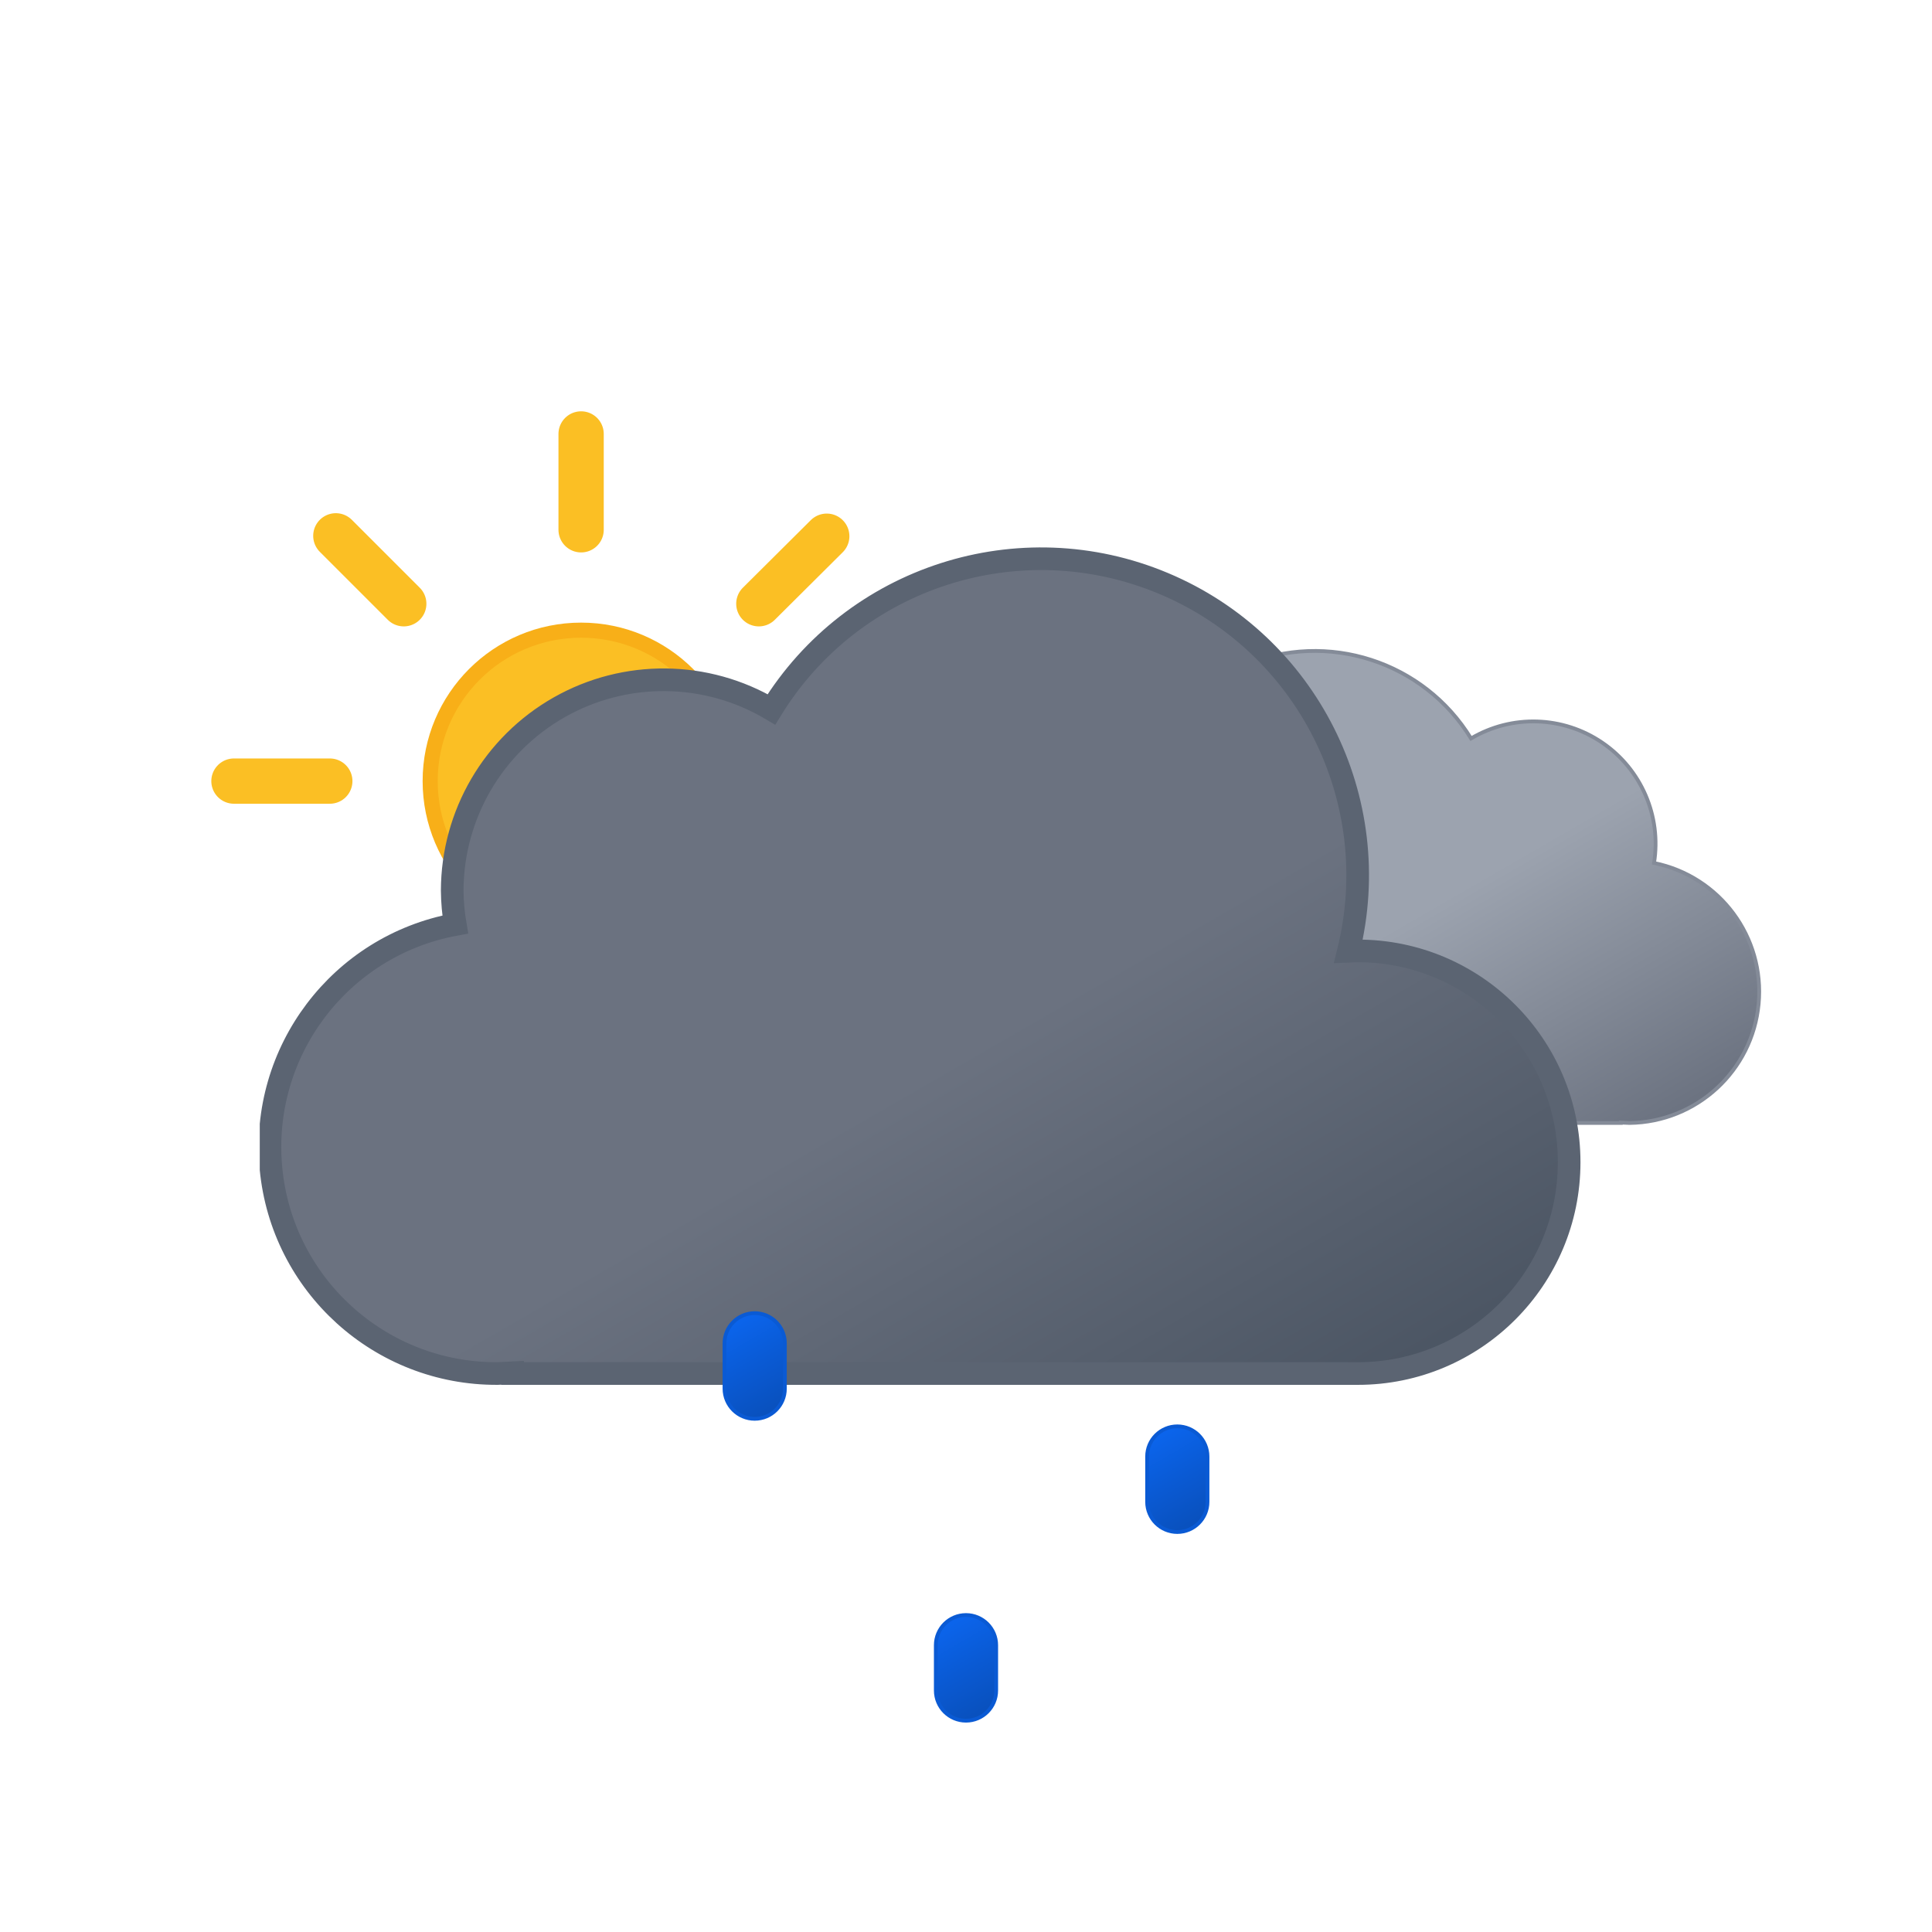
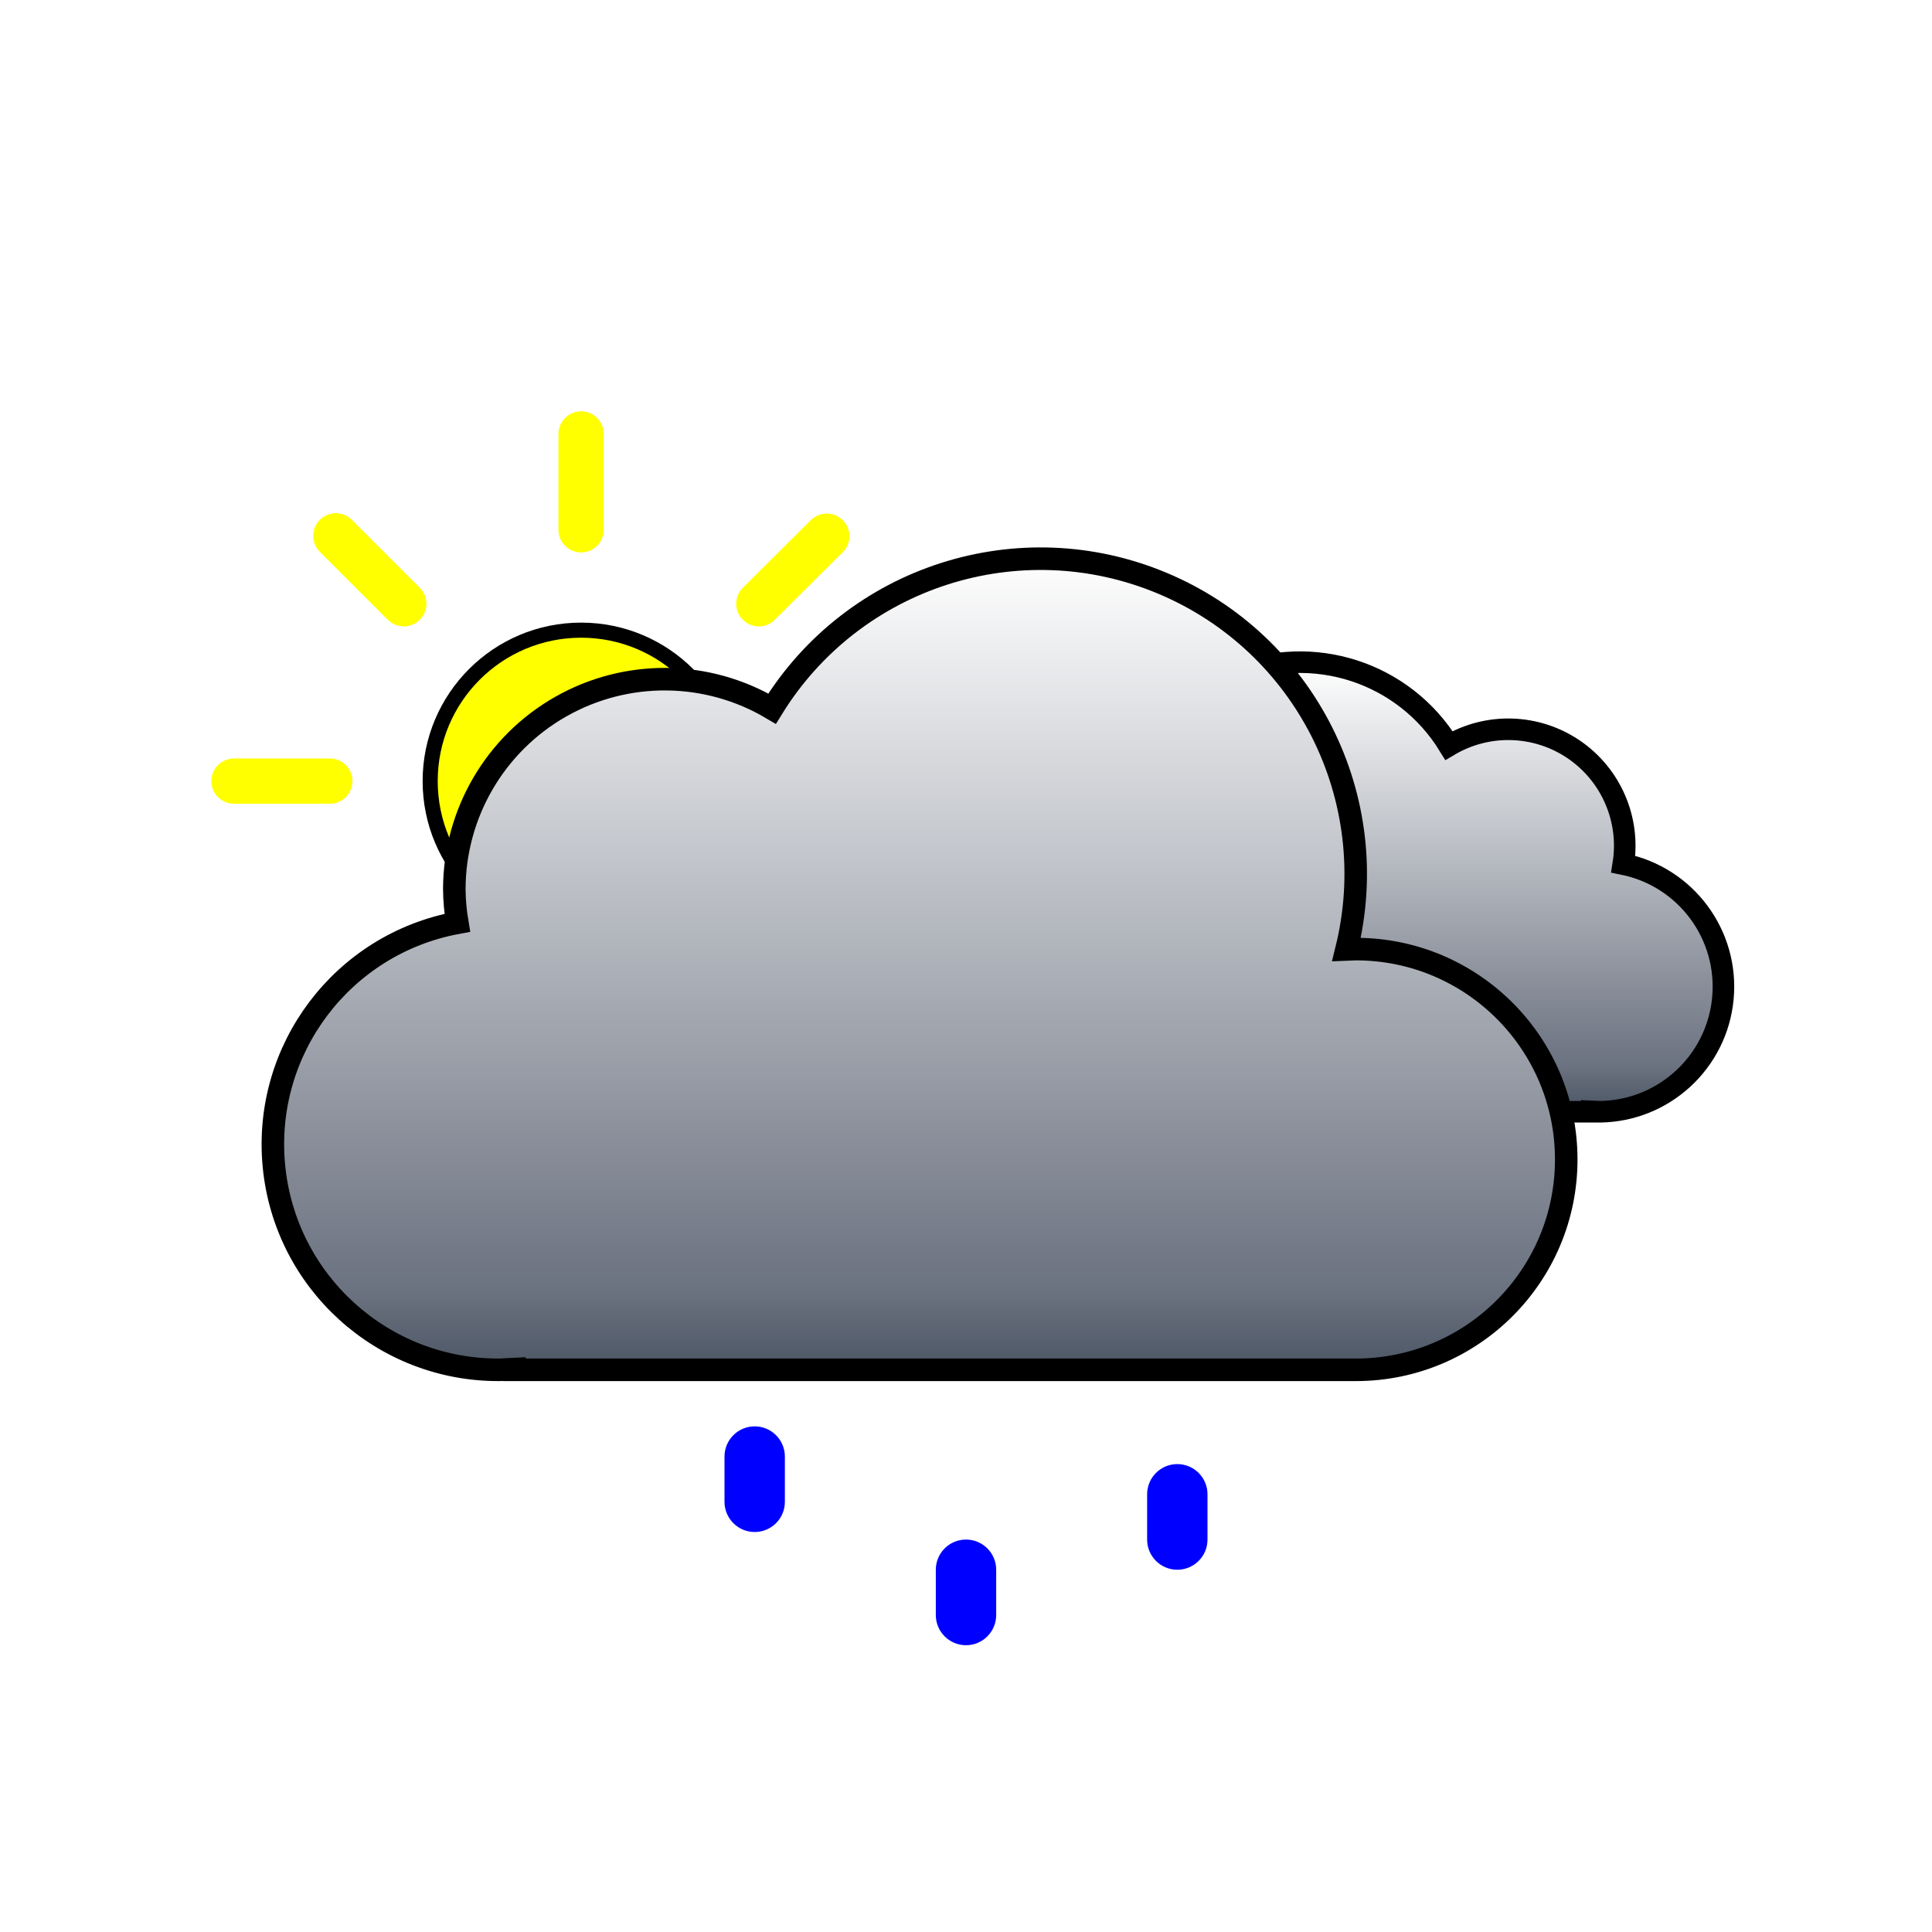
<svg xmlns="http://www.w3.org/2000/svg" xmlns:xlink="http://www.w3.org/1999/xlink" viewBox="0 0 512 512">
  <defs>
-     <linearGradient id="a" x1="52.7" x2="133.4" y1="9.6" y2="149.3" gradientUnits="userSpaceOnUse">
-       <stop offset="0" stop-color="#9ca3af" />
-       <stop offset=".5" stop-color="#9ca3af" />
-       <stop offset="1" stop-color="#6b7280" />
-     </linearGradient>
-     <linearGradient id="b" x1="99.5" x2="232.6" y1="30.7" y2="261.4" gradientUnits="userSpaceOnUse">
-       <stop offset="0" stop-color="#6b7280" />
-       <stop offset=".5" stop-color="#6b7280" />
+     <linearGradient id="cloudGradient" x1="0" y1="0" x2="0" y2="1" gradientUnits="objectBoundingBox">
+       <stop offset="0" stop-color="white" />
+       <stop offset=".9" stop-color="#6b7280" />
      <stop offset="1" stop-color="#4b5563" />
    </linearGradient>
-     <linearGradient id="c" x1="1391.9" x2="1401.4" y1="-1146.9" y2="-1122.2" gradientTransform="rotate(-9 8002.565 8259.08)" gradientUnits="userSpaceOnUse">
-       <stop offset="0" stop-color="#0b65ed" />
-       <stop offset=".5" stop-color="#0a5ad4" />
-       <stop offset="1" stop-color="#0950bc" />
-     </linearGradient>
-     <linearGradient xlink:href="#c" id="d" x1="1434.7" x2="1444.2" y1="-1059.1" y2="-1034.4" />
-     <linearGradient xlink:href="#c" id="e" x1="1497.8" x2="1507.3" y1="-1099.7" y2="-1075.1" />
-     <linearGradient id="f" x1="78" x2="118" y1="63.4" y2="132.7" gradientUnits="userSpaceOnUse">
-       <stop offset="0" stop-color="#fbbf24" />
-       <stop offset=".5" stop-color="#fbbf24" />
-       <stop offset="1" stop-color="#f59e0b" />
+     <linearGradient id="b" x1="0" y1="0" x2="0" y2="1" gradientUnits="objectBoundingBox">
+       <stop offset="0" stop-color="white" />
+       <stop offset=".9" stop-color="#6b7280" />
+       <stop offset="1" stop-color="#4b5563" />
    </linearGradient>
    <symbol id="h" viewBox="0 0 196 196">
-       <circle cx="98" cy="98" r="40" fill="url(#f)" stroke="#f8af18" stroke-miterlimit="10" stroke-width="4" />
-       <path fill="none" stroke="#fbbf24" stroke-linecap="round" stroke-miterlimit="10" stroke-width="12" d="M98 31.4V6m0 184v-25.4M145.1 51l18-17.9M33 163l18-17.9M51 51 33 33m130.1 130.1-18-18M6 98h25.4M190 98h-25.4" />
+       <circle cx="98" cy="98" r="40" fill="yellow" stroke="black" stroke-miterlimit="10" stroke-width="4" />
+       <path fill="none" stroke="yellow" stroke-linecap="round" stroke-miterlimit="10" stroke-width="12" d="M98 31.4V6m0 184v-25.4M145.1 51l18-17.9M33 163l18-17.9M51 51 33 33m130.1 130.1-18-18M6 98h25.4M190 98h-25.4" />
    </symbol>
-     <symbol id="j" viewBox="0 0 200.3 126.1">
-       <path fill="url(#a)" stroke="#848b98" stroke-miterlimit="10" d="M.5 93.2a32.4 32.4 0 0032.4 32.4h129.8v-.1l2.3.1a34.8 34.8 0 006.5-68.9 32.4 32.4 0 00-48.5-33 48.6 48.6 0 00-88.6 37.1h-1.5A32.4 32.4 0 00.5 93.1Z" />
+     <symbol id="j" viewBox="0 0 210.3 126.1">
+       <path fill="url(#cloudGradient)" stroke="black" stroke-width="6" stroke-miterlimit="10" d="M.5 93.2a32.4 32.4 0 0032.4 32.4h129.8v-.1l2.3.1a34.8 34.8 0 006.5-68.9 32.4 32.4 0 00-48.5-33 48.6 48.6 0 00-88.6 37.1h-1.5A32.4 32.4 0 00.5 93.1Z" />
    </symbol>
-     <symbol id="k" viewBox="0 0 350 222">
-       <path fill="url(#b)" stroke="#5b6472" stroke-miterlimit="10" stroke-width="6" d="m291 107-2.5.1A83.9 83.9 0 00135.6 43 56 56 0 0051 91a56.6 56.6 0 00.8 9A60 60 0 0063 219l4-.2v.2h224a56 56 0 000-112Z" />
+     <symbol id="k" viewBox="0 0 350 223">
+       <path fill="url(#b)" stroke="black" stroke-miterlimit="10" stroke-width="6" d="m291 107-2.5.1A83.9 83.9 0 00135.6 43 56 56 0 0051 91a56.6 56.6 0 00.8 9A60 60 0 0063 219l4-.2v.2h224a56 56 0 000-112Z" />
    </symbol>
    <symbol id="i" viewBox="0 0 398 222">
      <use xlink:href="#j" width="200.3" height="126.1" transform="translate(198 27)" />
      <use xlink:href="#k" width="350" height="222" />
    </symbol>
    <symbol id="g" viewBox="0 0 410.8 258">
      <use xlink:href="#h" width="196" height="196" />
      <use xlink:href="#i" width="398" height="222" transform="translate(12.84 36)" />
    </symbol>
    <symbol id="l" viewBox="0 0 129 109">
-       <path fill="url(#c)" stroke="#0a5ad4" stroke-miterlimit="10" d="M8.5 28.5a8 8 0 01-8-8v-12a8 8 0 0116 0v12a8 8 0 01-8 8Z" />
-       <path fill="url(#d)" stroke="#0a5ad4" stroke-miterlimit="10" d="M64.5 108.5a8 8 0 01-8-8v-12a8 8 0 0116 0v12a8 8 0 01-8 8Z" />
-       <path fill="url(#e)" stroke="#0a5ad4" stroke-miterlimit="10" d="M120.5 58.5a8 8 0 01-8-8v-12a8 8 0 0116 0v12a8 8 0 01-8 8Z" />
+       <path fill="blue" d="M8.5 58.5            a8 8 0 01-8-8v-12            a8 8 0 0116 0v12            a8 8 0 01-8 8Z" />
+       <path fill="blue" d="M64.5 88.5            a8 8 0 01-8-8v-12            a8 8 0 0116 0v12            a8 8 0 01-8 8Z" />
+       <path fill="blue" d="M120.5 68.5            a8 8 0 01-8-8v-12            a8 8 0 0116 0v12            a8 8 0 01-8 8Z" />
    </symbol>
  </defs>
  <use xlink:href="#g" width="410.8" height="258" transform="translate(56 109)" />
  <use xlink:href="#l" width="129" height="109" transform="translate(191.5 347.5)" />
</svg>
